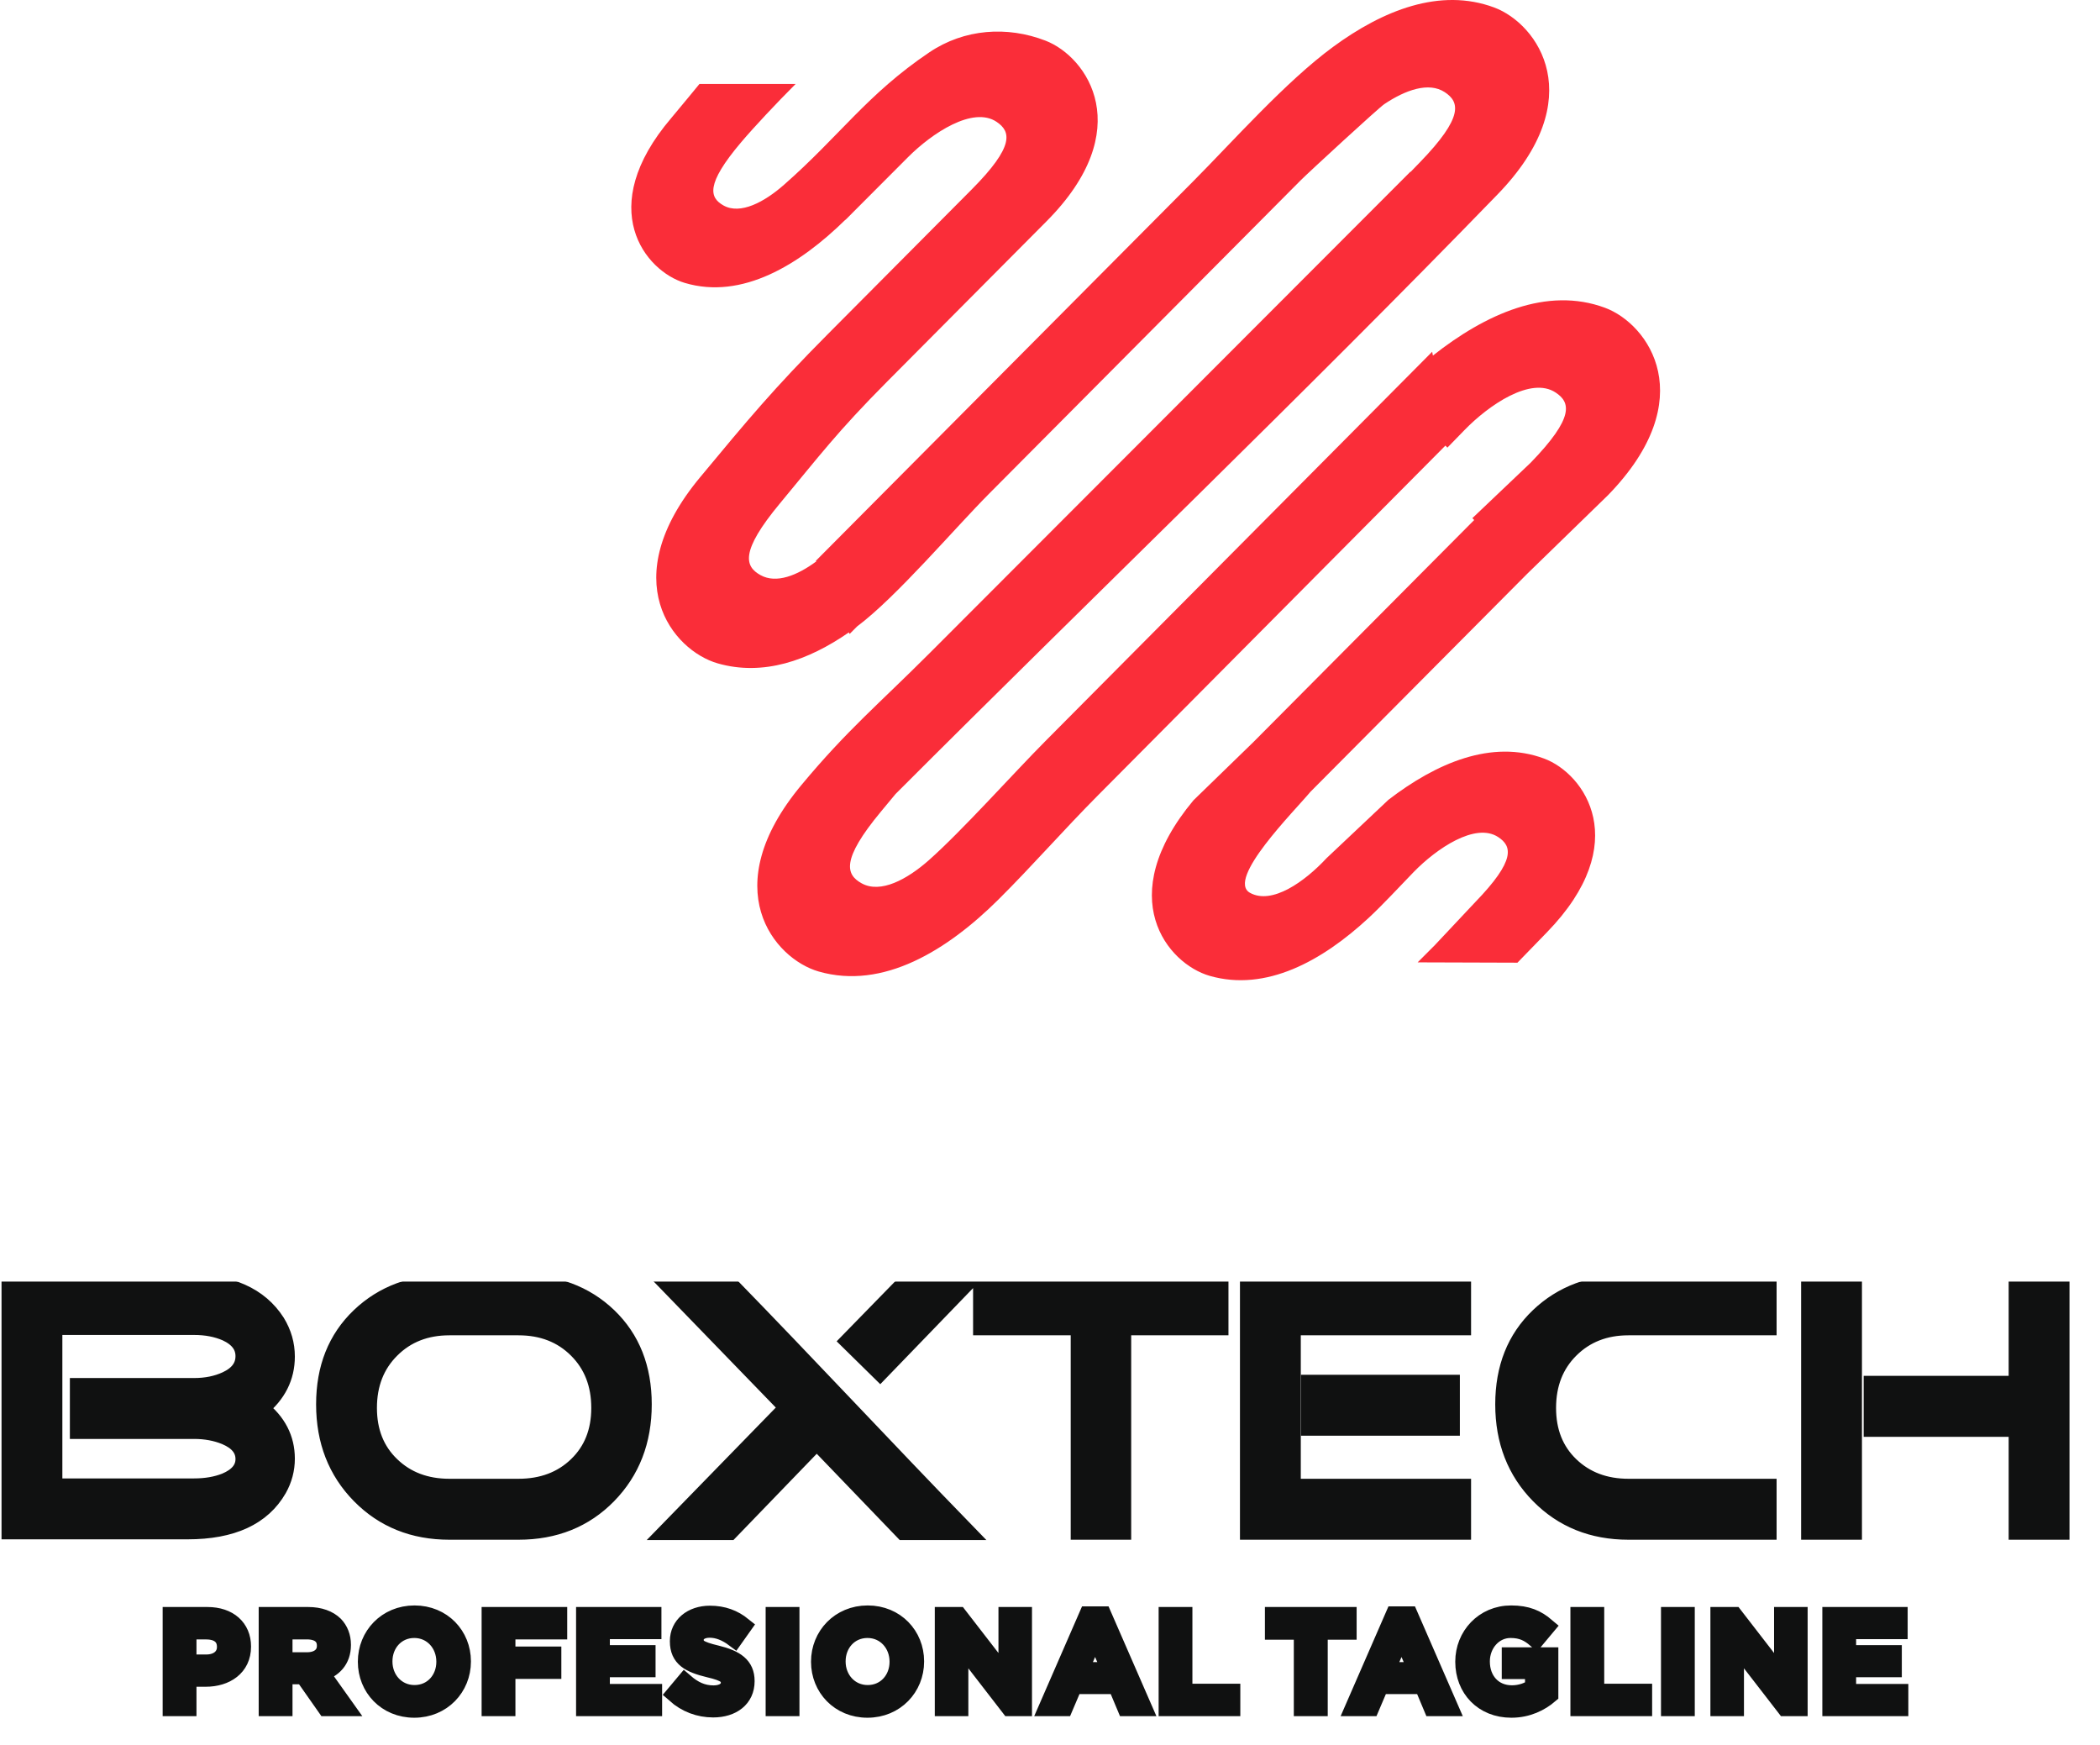
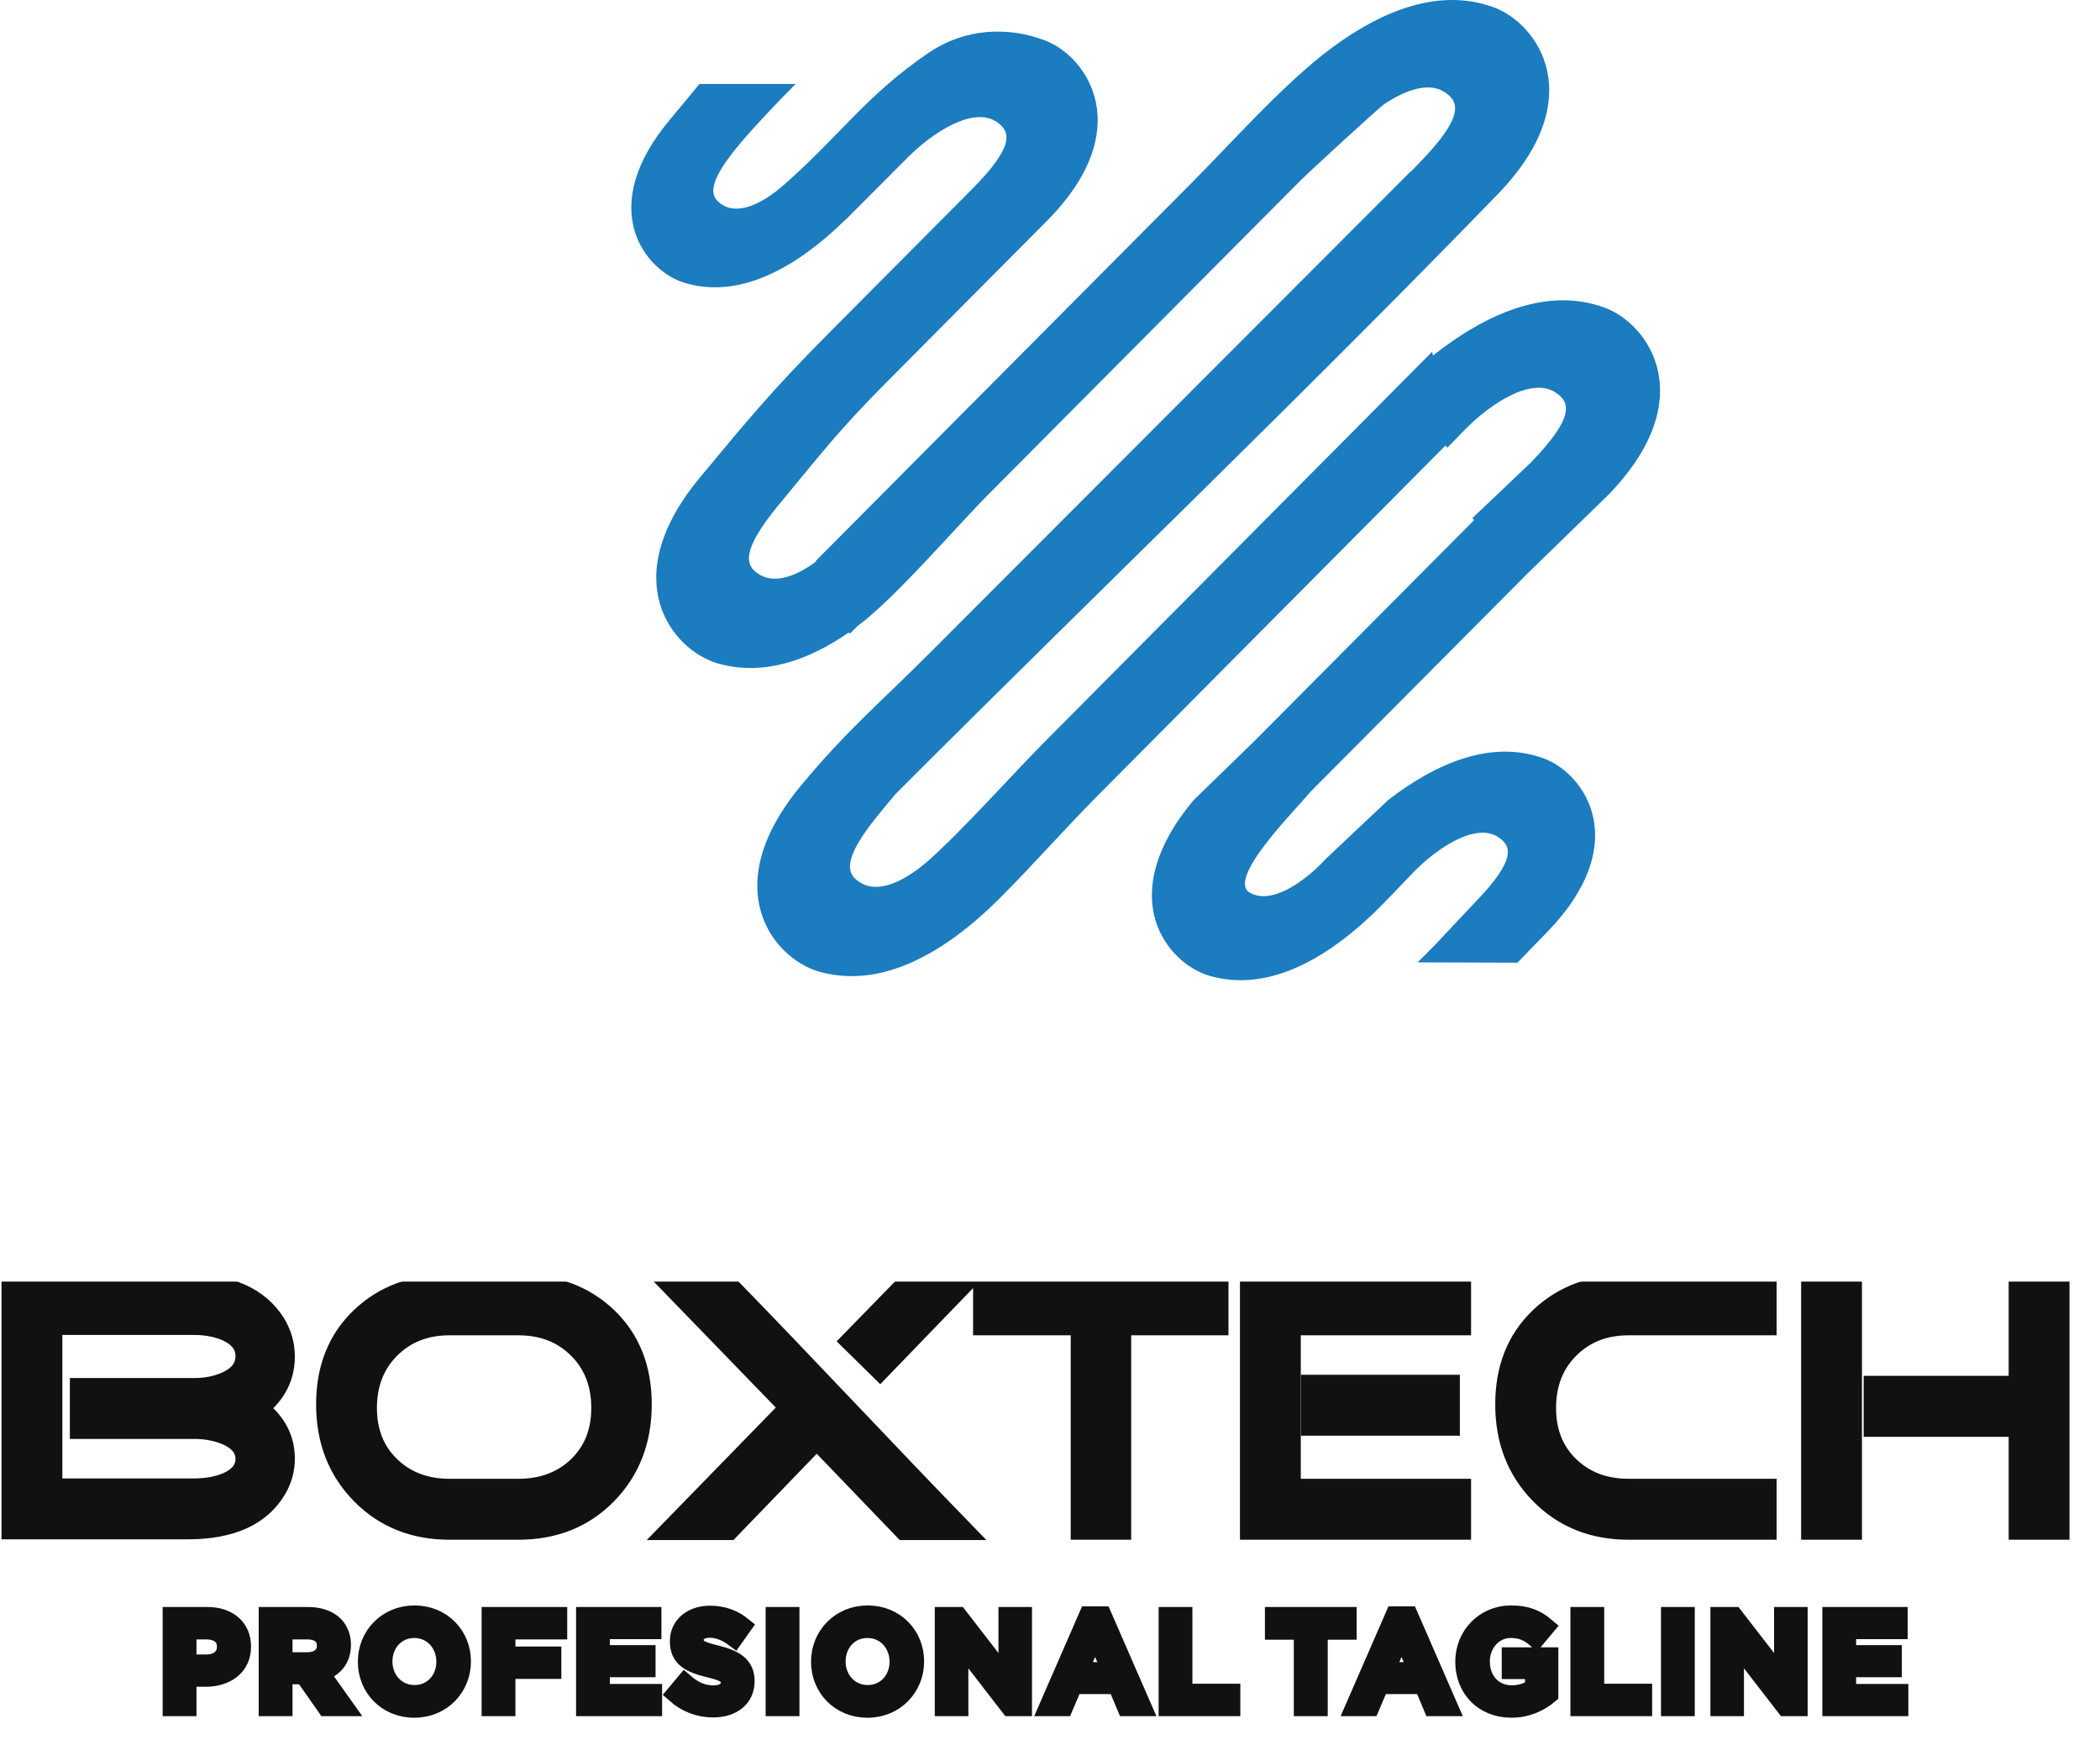
<svg xmlns="http://www.w3.org/2000/svg" width="59" height="49" viewBox="0 0 59 49" fill="none">
  <mask id="mask0_798_30100" style="mask-type:alpha" maskUnits="userSpaceOnUse" x="0" y="35" width="59" height="14">
    <path fill-rule="evenodd" clip-rule="evenodd" d="M8.034 40.974C8.034 41.273 7.959 41.555 7.811 41.819C7.363 42.6 6.517 42.99 5.271 42.99H0.293V36.038H5.271C6.456 36.038 7.286 36.407 7.76 37.148C7.942 37.446 8.034 37.765 8.034 38.104C8.034 38.681 7.79 39.166 7.303 39.56C7.79 39.94 8.034 40.412 8.034 40.974ZM6.866 38.094C6.866 37.802 6.696 37.578 6.358 37.422C6.094 37.307 5.793 37.249 5.454 37.249H1.502V41.779H5.454C5.786 41.779 6.08 41.728 6.338 41.626C6.69 41.477 6.866 41.263 6.866 40.985C6.866 40.7 6.69 40.483 6.338 40.334C6.074 40.225 5.779 40.17 5.454 40.17H2.213V38.959H5.454C5.793 38.959 6.094 38.898 6.358 38.776C6.696 38.62 6.866 38.393 6.866 38.094ZM18.061 39.448C18.061 40.473 17.732 41.321 17.076 41.993C16.419 42.665 15.582 43.001 14.566 43.001H12.626C11.617 43.001 10.782 42.664 10.122 41.993C9.462 41.321 9.131 40.473 9.131 39.448C9.131 38.43 9.458 37.609 10.112 36.984C10.765 36.36 11.603 36.048 12.626 36.048H14.566C15.595 36.048 16.436 36.36 17.086 36.984C17.735 37.609 18.061 38.43 18.061 39.448ZM16.862 39.549C16.862 38.878 16.647 38.328 16.217 37.901C15.787 37.473 15.237 37.259 14.566 37.259H12.626C11.962 37.259 11.415 37.473 10.986 37.901C10.555 38.328 10.34 38.878 10.34 39.549C10.34 40.215 10.555 40.755 10.986 41.168C11.415 41.582 11.962 41.789 12.626 41.789H14.566C15.237 41.789 15.787 41.582 16.217 41.168C16.647 40.754 16.862 40.215 16.862 39.549ZM27.122 43.011H25.385L22.947 40.476L20.499 43.011H18.762L22.145 39.539L18.762 36.048H20.448C22.731 38.391 24.842 40.664 27.122 43.011ZM23.859 37.674L24.727 38.527L27.122 36.048H25.446L23.859 37.674ZM34.264 37.259H31.531V43.001H30.332V37.259H27.589V36.048H34.264V37.259ZM40.765 40.079H36.803V38.868H40.765V40.079ZM41.08 43.001V41.789H36.296V37.259H41.08V36.048H35.087V43.001L41.08 43.001ZM49.664 43.001H45.753C44.744 43.001 43.909 42.664 43.249 41.993C42.589 41.321 42.259 40.473 42.259 39.448C42.259 38.43 42.585 37.609 43.239 36.984C43.892 36.36 44.73 36.048 45.753 36.048H49.664V37.259H45.753C45.089 37.259 44.542 37.473 44.112 37.901C43.682 38.328 43.468 38.878 43.468 39.55C43.468 40.215 43.682 40.755 44.112 41.169C44.542 41.582 45.09 41.789 45.753 41.789H49.664L49.664 43.001ZM57.893 43.001H56.684V40.11H52.61V38.898H56.684V36.048H57.893V43.001ZM52.062 43.001H50.853V36.048H52.062V43.001Z" fill="#06132C" stroke="#231F20" stroke-width="0.5" stroke-miterlimit="2.613" />
    <path fill-rule="evenodd" clip-rule="evenodd" d="M4.821 47.957H5.27V47.131H5.779C6.342 47.131 6.803 46.831 6.803 46.256V46.248C6.803 45.732 6.429 45.391 5.829 45.391H4.82V47.957H4.821ZM5.27 46.725V45.802H5.793C6.13 45.802 6.345 45.959 6.345 46.26V46.267C6.345 46.534 6.133 46.725 5.793 46.725L5.27 46.725ZM7.518 47.957H7.968V47.062H8.532L9.16 47.957H9.695L9.003 46.985C9.358 46.882 9.61 46.63 9.61 46.208V46.201C9.61 45.977 9.533 45.787 9.398 45.647C9.234 45.486 8.981 45.391 8.659 45.391H7.518V47.957ZM7.968 46.662V45.801H8.623C8.955 45.801 9.153 45.952 9.153 46.226V46.234C9.153 46.494 8.948 46.662 8.627 46.662H7.968ZM11.639 48.001C12.425 48.001 12.981 47.396 12.981 46.674V46.666C12.981 45.945 12.432 45.347 11.646 45.347C10.86 45.347 10.304 45.952 10.304 46.674V46.681C10.304 47.403 10.852 48.001 11.639 48.001ZM11.646 47.583C11.138 47.583 10.776 47.172 10.776 46.674V46.666C10.776 46.168 11.131 45.761 11.639 45.761C12.148 45.761 12.509 46.175 12.509 46.674V46.681C12.509 47.179 12.154 47.583 11.646 47.583ZM13.781 47.957H14.231V46.911H15.521V46.501H14.231V45.802H15.686V45.391H13.781V47.957ZM16.435 47.957H18.352V47.553H16.884V46.864H18.168V46.462H16.884V45.794H18.333V45.391H16.435V47.957ZM20.036 47.993C20.574 47.993 20.951 47.707 20.951 47.227V47.219C20.951 46.795 20.672 46.6 20.131 46.468C19.637 46.351 19.521 46.263 19.521 46.065V46.058C19.521 45.889 19.674 45.754 19.938 45.754C20.171 45.754 20.402 45.845 20.632 46.017L20.873 45.677C20.614 45.468 20.318 45.354 19.944 45.354C19.436 45.354 19.07 45.658 19.07 46.098V46.105C19.07 46.578 19.378 46.739 19.922 46.871C20.398 46.981 20.501 47.08 20.501 47.263V47.271C20.501 47.462 20.325 47.593 20.047 47.593C19.732 47.593 19.484 47.472 19.239 47.26L18.968 47.583C19.276 47.857 19.645 47.993 20.036 47.993ZM21.761 47.957H22.211V45.391H21.761V47.957ZM24.371 48.001C25.157 48.001 25.713 47.396 25.713 46.674V46.666C25.713 45.945 25.165 45.347 24.378 45.347C23.593 45.347 23.036 45.952 23.036 46.674V46.681C23.036 47.403 23.585 48.001 24.371 48.001ZM24.378 47.583C23.871 47.583 23.508 47.172 23.508 46.674V46.666C23.508 46.168 23.863 45.761 24.372 45.761C24.88 45.761 25.242 46.175 25.242 46.674V46.681C25.242 47.179 24.887 47.583 24.378 47.583ZM26.513 47.957H26.956V46.131L28.367 47.957H28.744V45.391H28.302V47.165L26.93 45.391H26.513V47.957ZM29.438 47.957H29.899L30.163 47.337H31.373L31.633 47.957H32.108L30.981 45.373H30.564L29.438 47.957ZM30.327 46.938L30.766 45.911L31.208 46.938H30.327ZM32.802 47.957H34.597V47.546H33.251V45.391H32.802V47.957ZM36.6 47.957H37.053V45.809H37.865V45.391H35.788V45.809H36.6V47.957H36.6ZM38.047 47.957H38.507L38.771 47.337H39.981L40.241 47.957H40.716L39.59 45.373H39.173L38.047 47.957ZM38.936 46.938L39.375 45.911L39.817 46.938H38.936ZM42.463 48.001C42.917 48.001 43.279 47.817 43.532 47.601V46.524H42.442V46.916H43.096V47.396C42.939 47.512 42.72 47.59 42.478 47.59C41.956 47.59 41.608 47.202 41.608 46.674V46.666C41.608 46.175 41.966 45.761 42.438 45.761C42.764 45.761 42.958 45.867 43.155 46.036L43.44 45.695C43.177 45.471 42.902 45.347 42.456 45.347C41.685 45.347 41.136 45.955 41.136 46.674V46.681C41.136 47.429 41.663 48.001 42.463 48.001ZM44.371 47.957H46.167V47.546H44.821V45.391H44.371V47.957ZM46.916 47.957H47.365V45.391H46.916V47.957ZM48.304 47.957H48.747V46.131L50.159 47.957H50.536V45.391H50.093V47.165L48.721 45.391H48.304V47.957ZM51.449 47.957H53.365V47.553H51.898V46.864H53.182V46.462H51.898V45.794H53.346V45.391H51.449V47.957Z" fill="#06132C" stroke="#231F20" stroke-width="0.5" stroke-miterlimit="2.613" />
  </mask>
  <g mask="url(#mask0_798_30100)">
    <rect x="-2.102" y="36" width="61.075" height="13.2" fill="#101111" />
  </g>
  <mask id="mask1_798_30100" style="mask-type:alpha" maskUnits="userSpaceOnUse" x="17" y="0" width="30" height="28">
    <path fill-rule="evenodd" clip-rule="evenodd" d="M23.272 9.372L27.3 5.322C28.515 4.1 28.399 3.693 28.002 3.424C27.337 2.974 26.188 3.737 25.51 4.416L23.753 6.177L23.75 6.174C22.462 7.437 20.848 8.427 19.239 7.947C18.131 7.617 16.696 5.852 18.859 3.316C19.107 3.023 19.651 2.359 19.651 2.359H22.353C21.815 2.898 21.197 3.555 20.826 3.992C19.808 5.192 19.943 5.554 20.324 5.77C20.801 6.04 21.478 5.673 22.026 5.191C23.591 3.818 24.363 2.647 26.11 1.47C27.096 0.806 28.3 0.727 29.374 1.142C30.555 1.598 31.969 3.647 29.39 6.229L24.922 10.722C23.516 12.137 23.021 12.806 21.916 14.136C20.776 15.507 20.933 15.915 21.368 16.156C21.81 16.401 22.396 16.166 22.931 15.772L22.922 15.753C24.092 14.576 25.255 13.407 26.426 12.229L33.515 5.101C34.639 3.971 36.123 2.293 37.453 1.317C38.853 0.289 40.459 -0.355 41.979 0.21C43.206 0.666 44.697 2.767 42.064 5.472C36.626 11.082 30.773 16.688 25.161 22.303L24.755 22.792C23.615 24.163 23.772 24.571 24.207 24.812C24.74 25.108 25.485 24.702 26.094 24.165C27.028 23.339 28.488 21.705 29.368 20.82L40.237 9.881L40.258 9.988C41.729 8.827 43.459 8.038 45.094 8.646C46.321 9.102 47.811 11.202 45.179 13.908L42.908 16.117L36.816 22.243C36.364 22.787 34.44 24.704 35.12 25.08C35.739 25.422 36.658 24.765 37.271 24.105L39.009 22.466C40.348 21.437 41.908 20.761 43.382 21.308C44.52 21.731 45.901 23.68 43.461 26.189L42.633 27.042C41.696 27.042 40.767 27.033 39.829 27.033L40.313 26.548L41.444 25.344C42.595 24.157 42.478 23.767 42.093 23.514C41.451 23.092 40.357 23.838 39.716 24.497C39.308 24.916 38.866 25.401 38.444 25.792C37.144 26.994 35.569 27.866 33.987 27.412C32.802 27.072 31.254 25.208 33.531 22.48L35.205 20.854L41.418 14.607L41.366 14.555L43.005 12.997C44.246 11.717 44.12 11.298 43.704 11.025C43.012 10.569 41.832 11.373 41.142 12.084L40.665 12.574L40.609 12.517L30.855 22.334C29.879 23.316 28.999 24.326 28.053 25.266C26.615 26.694 24.814 27.81 23.002 27.29C21.744 26.928 20.099 24.948 22.518 22.049C23.81 20.497 24.678 19.788 26.131 18.334L39.625 4.824L39.63 4.83L39.89 4.562C41.131 3.282 41.006 2.862 40.591 2.589C40.141 2.293 39.485 2.528 38.892 2.925C38.732 3.031 36.757 4.85 36.546 5.062L27.799 13.858C26.807 14.855 25.182 16.774 24.081 17.596L23.87 17.808L23.849 17.764C22.708 18.556 21.439 19 20.164 18.634C18.905 18.273 17.26 16.292 19.68 13.394C21.012 11.791 21.727 10.925 23.272 9.372Z" fill="url(#paint0_linear_798_30100)" />
  </mask>
  <g mask="url(#mask1_798_30100)">
-     <rect x="5.084" y="-7.2" width="56.285" height="40.8" fill="#FA2D39" />
+     <rect x="5.084" y="-7.2" width="56.285" height="40.8" fill="#1B7CBF" />
  </g>
  <defs>
    <linearGradient id="paint0_linear_798_30100" x1="41.508" y1="24.59" x2="23.269" y2="2.899" gradientUnits="userSpaceOnUse">
      <stop stop-color="#66499C" />
      <stop offset="1" stop-color="#58AFE2" />
    </linearGradient>
  </defs>
</svg>
